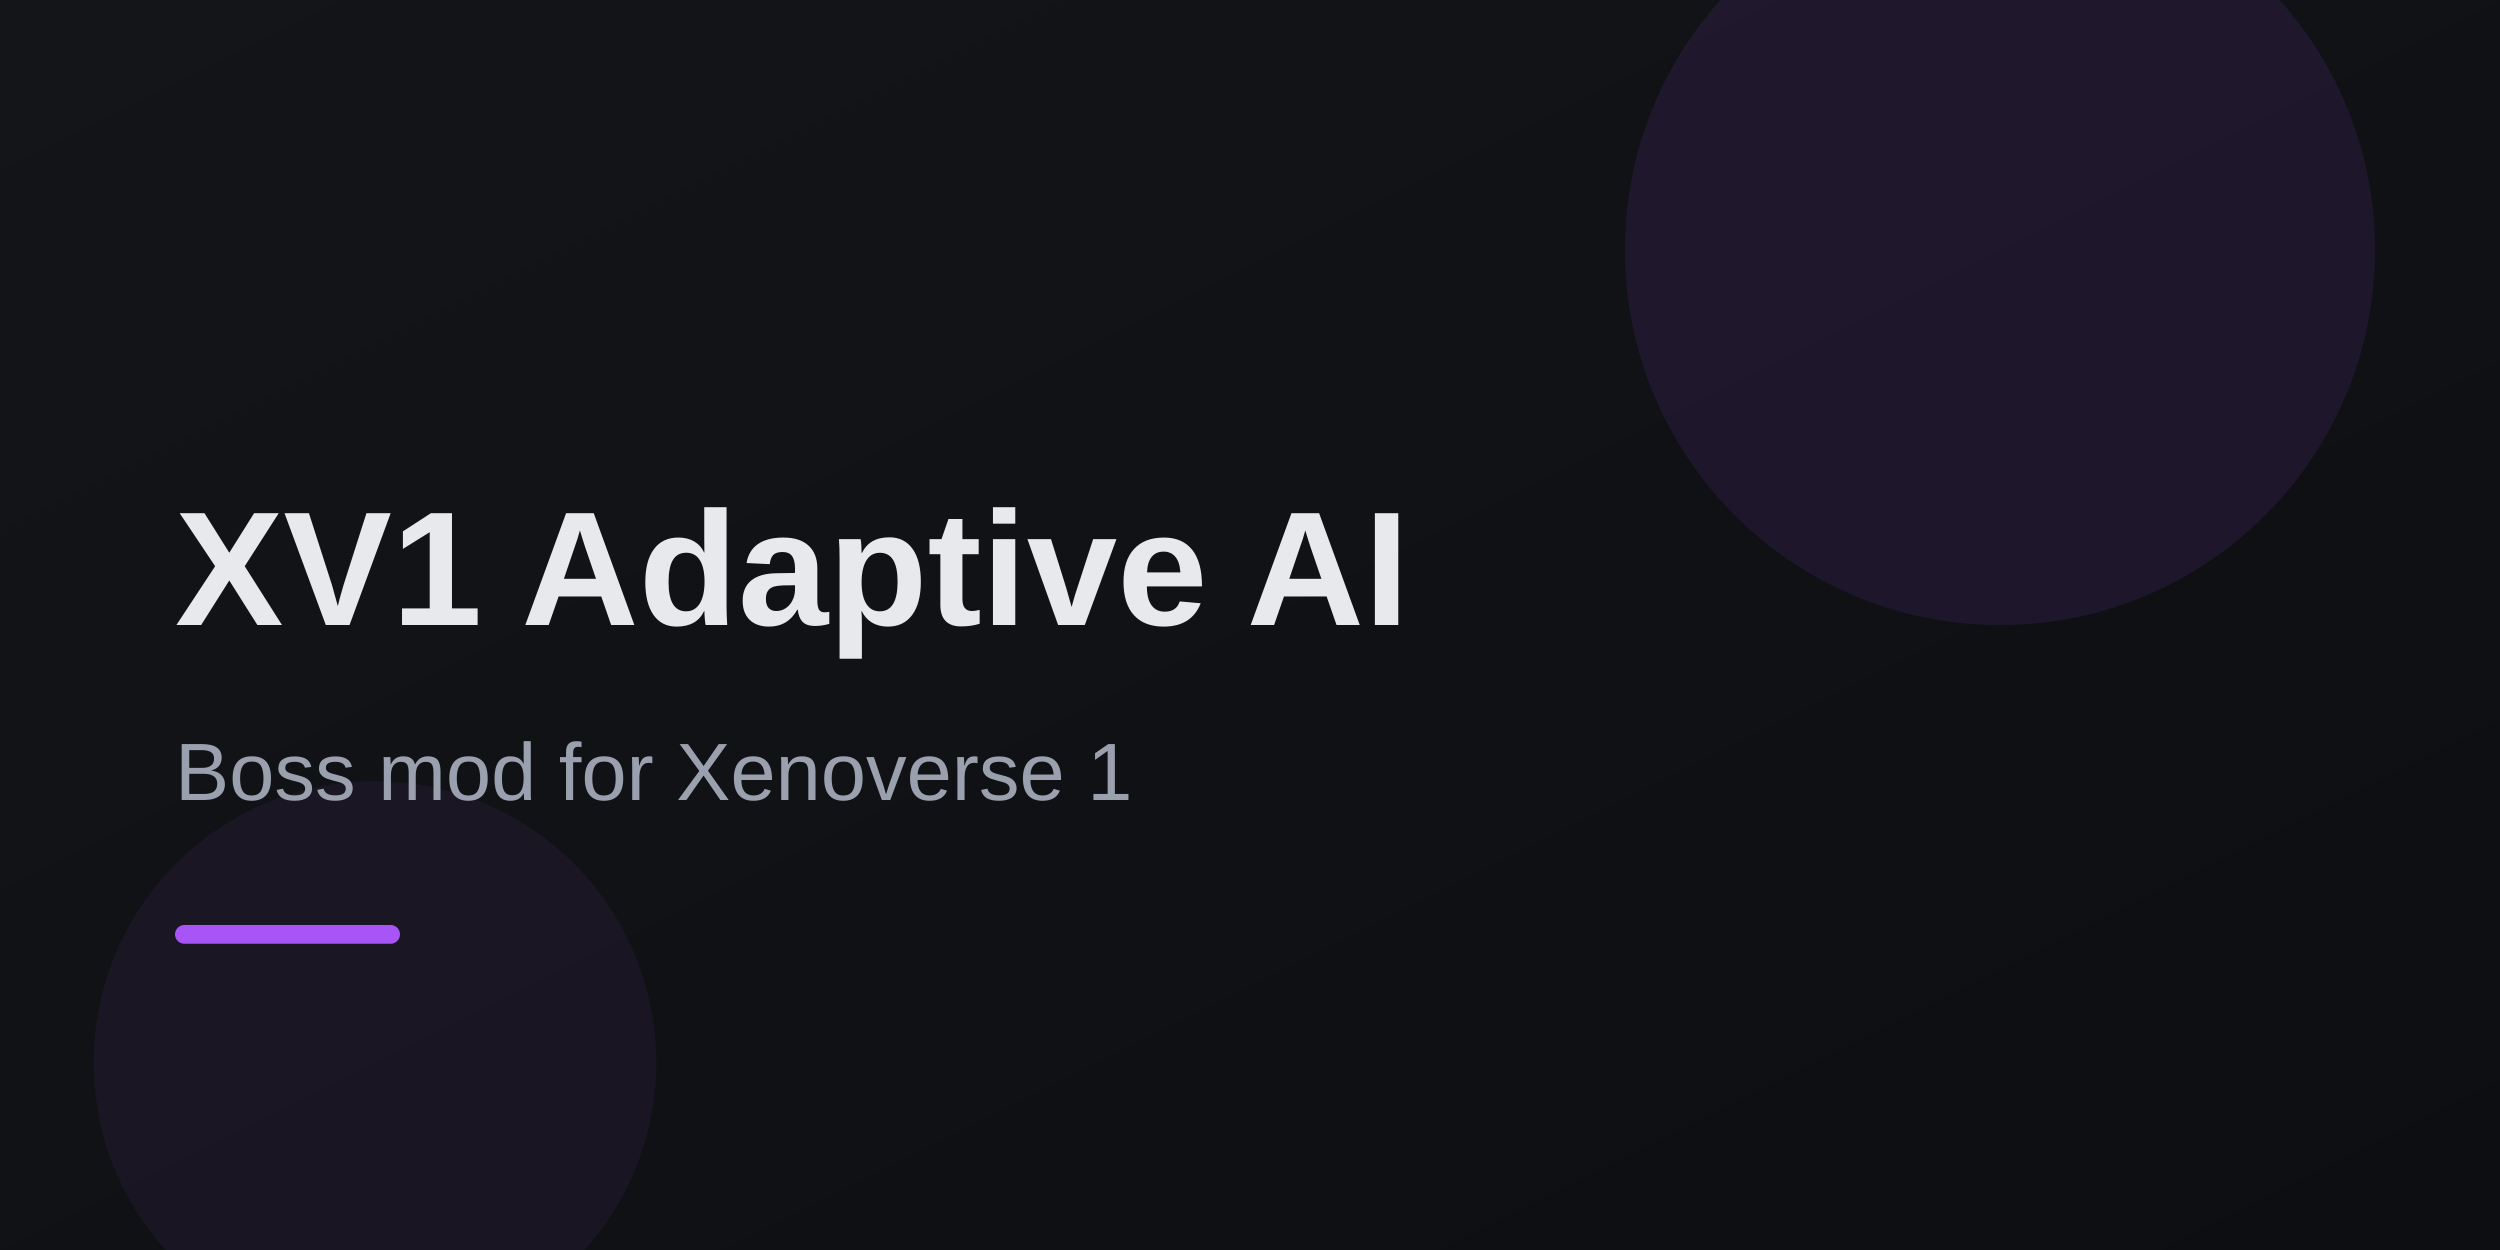
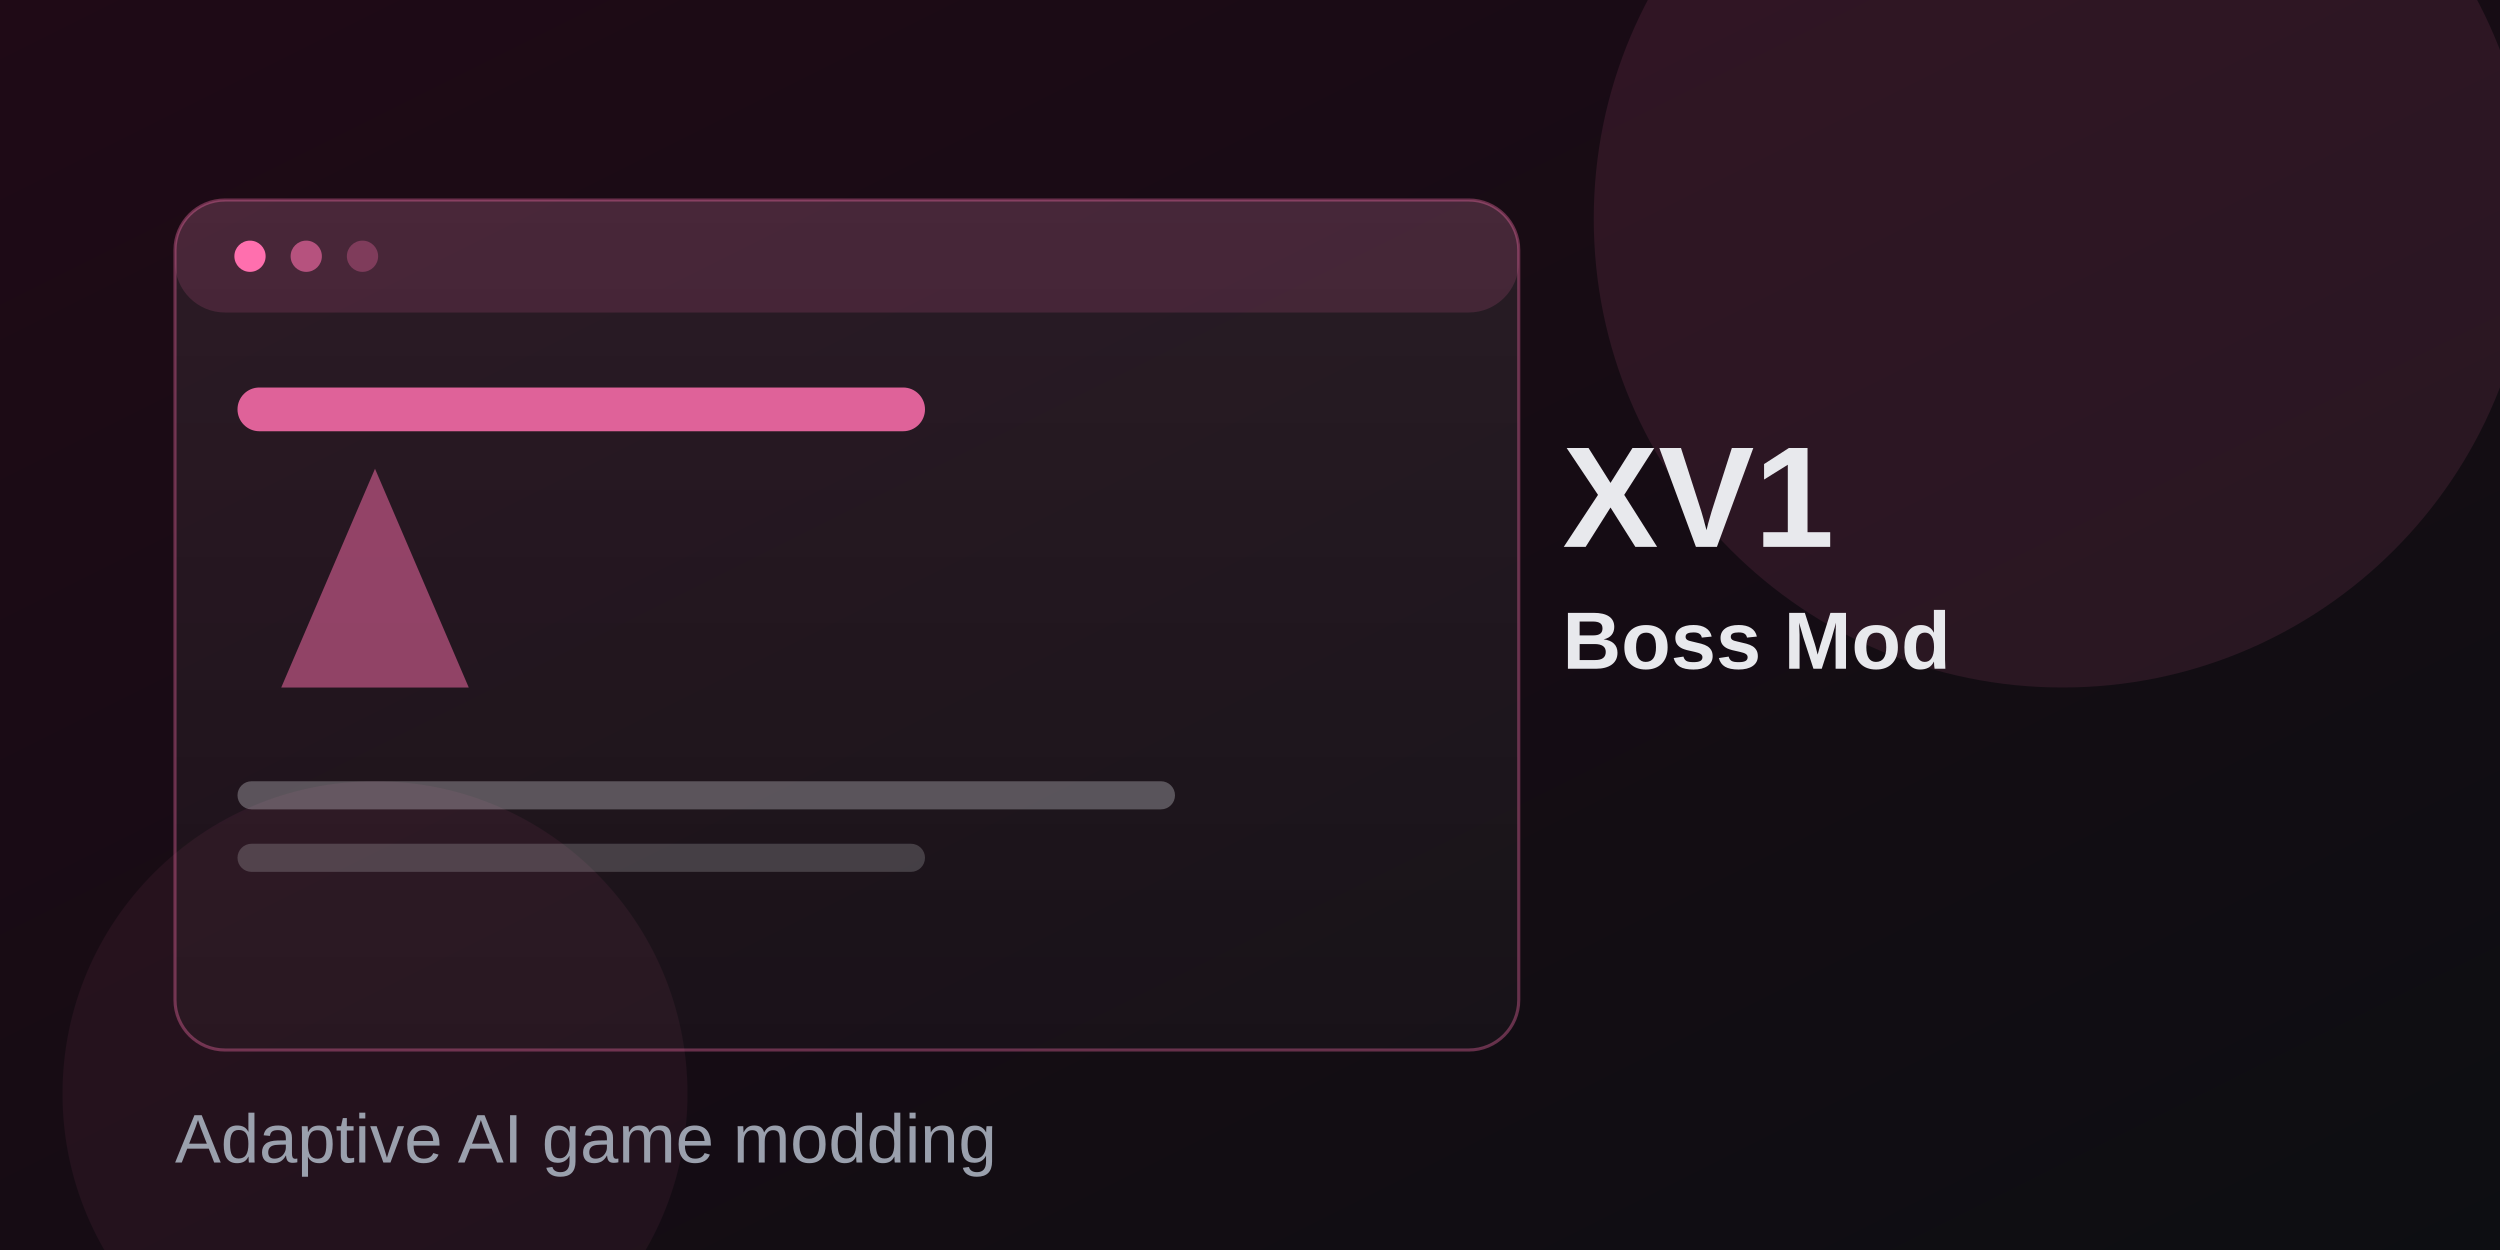
<svg xmlns="http://www.w3.org/2000/svg" width="800" height="400" viewBox="0 0 800 400">
  <defs>
    <linearGradient id="bg" x1="0" y1="0" x2="1" y2="1">
-       <stop offset="0" stop-color="#141519" />
+       <stop offset="0" stop-color="#1f0a16" />
      <stop offset="1" stop-color="#0d0e12" />
+     </linearGradient>
+     <linearGradient id="card" x1="0" y1="0" x2="0" y2="1">
+       <stop offset="0" stop-color="#ffffff" stop-opacity="0.07" />
+       <stop offset="1" stop-color="#ffffff" stop-opacity="0.02" />
    </linearGradient>
  </defs>
  <rect width="800" height="400" fill="url(#bg)" />
-   <circle cx="640" cy="80" r="120" fill="#a855f7" opacity="0.1" />
-   <circle cx="120" cy="340" r="90" fill="#a855f7" opacity="0.06" />
-   <rect x="56" y="296" width="72" height="6" rx="3" fill="#a855f7" />
-   <text x="56" y="200" font-family="Arial, sans-serif" font-size="52" font-weight="bold" fill="#e8e9ed">XV1 Adaptive AI</text>
-   <text x="56" y="256" font-family="Arial, sans-serif" font-size="26" fill="#9aa0ad">Boss mod for Xenoverse 1</text>
+   <circle cx="660" cy="70" r="150" fill="#ff6fae" opacity="0.10" />
+   <circle cx="120" cy="350" r="100" fill="#ff6fae" opacity="0.06" />
+   <rect x="56" y="64" width="430" height="272" rx="16" fill="url(#card)" stroke="#ff6fae" stroke-opacity="0.35" />
+   <rect x="56" y="64" width="430" height="36" rx="16" fill="#ff6fae" opacity="0.14" />
+   <circle cx="80" cy="82" r="5" fill="#ff6fae" />
+   <circle cx="98" cy="82" r="5" fill="#ff6fae" opacity="0.6" />
+   <circle cx="116" cy="82" r="5" fill="#ff6fae" opacity="0.3" />
+   <polygon points="120,150 150,220 90,220" fill="#ff6fae" opacity="0.5" />
+   <rect x="76" y="250" width="300" height="9" rx="4.5" fill="#e8e9ed" opacity="0.30" />
+   <rect x="76" y="270" width="220" height="9" rx="4.5" fill="#e8e9ed" opacity="0.20" />
+   <rect x="76" y="124" width="220" height="14" rx="7" fill="#ff6fae" opacity="0.85" />
+   <text x="56" y="372" font-family="Arial, sans-serif" font-size="22" fill="#9aa0ad">Adaptive AI game modding</text>
+   <text x="500" y="175" font-family="Arial, sans-serif" font-size="46" font-weight="bold" fill="#e8e9ed">XV1</text>
+   <text x="500" y="214" font-family="Arial, sans-serif" font-size="26" font-weight="bold" fill="#e8e9ed">Boss Mod</text>
</svg>
